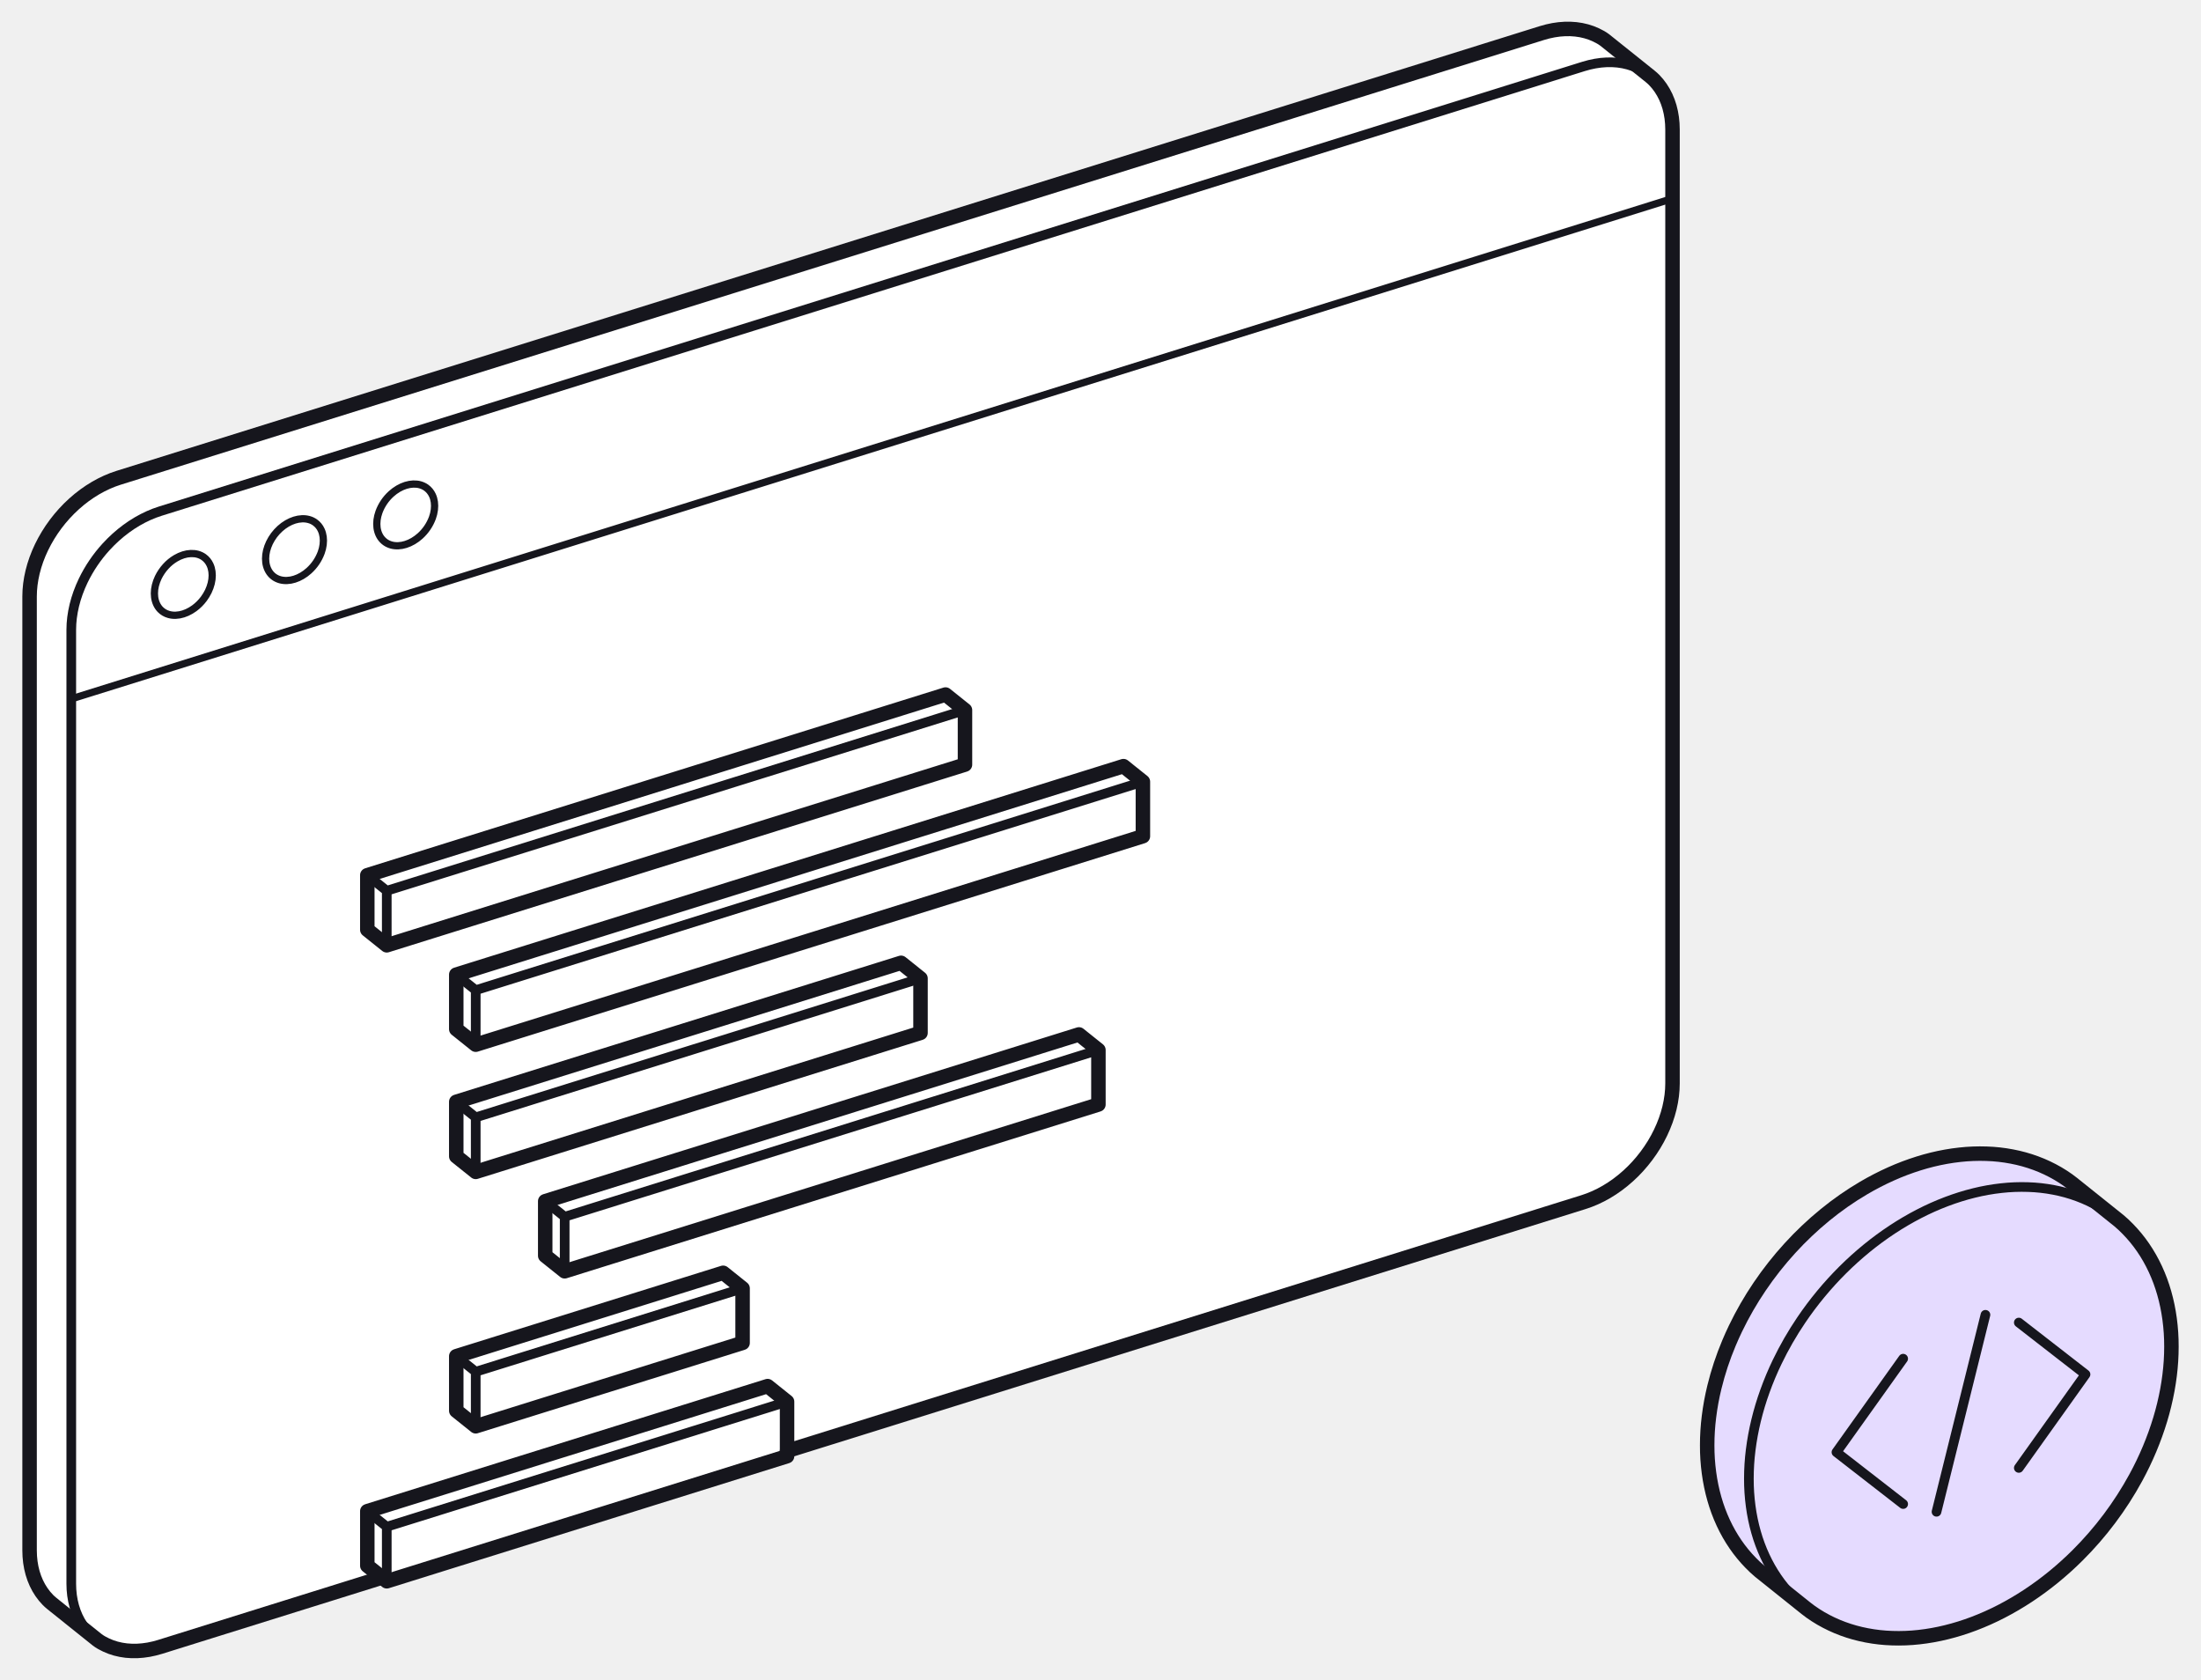
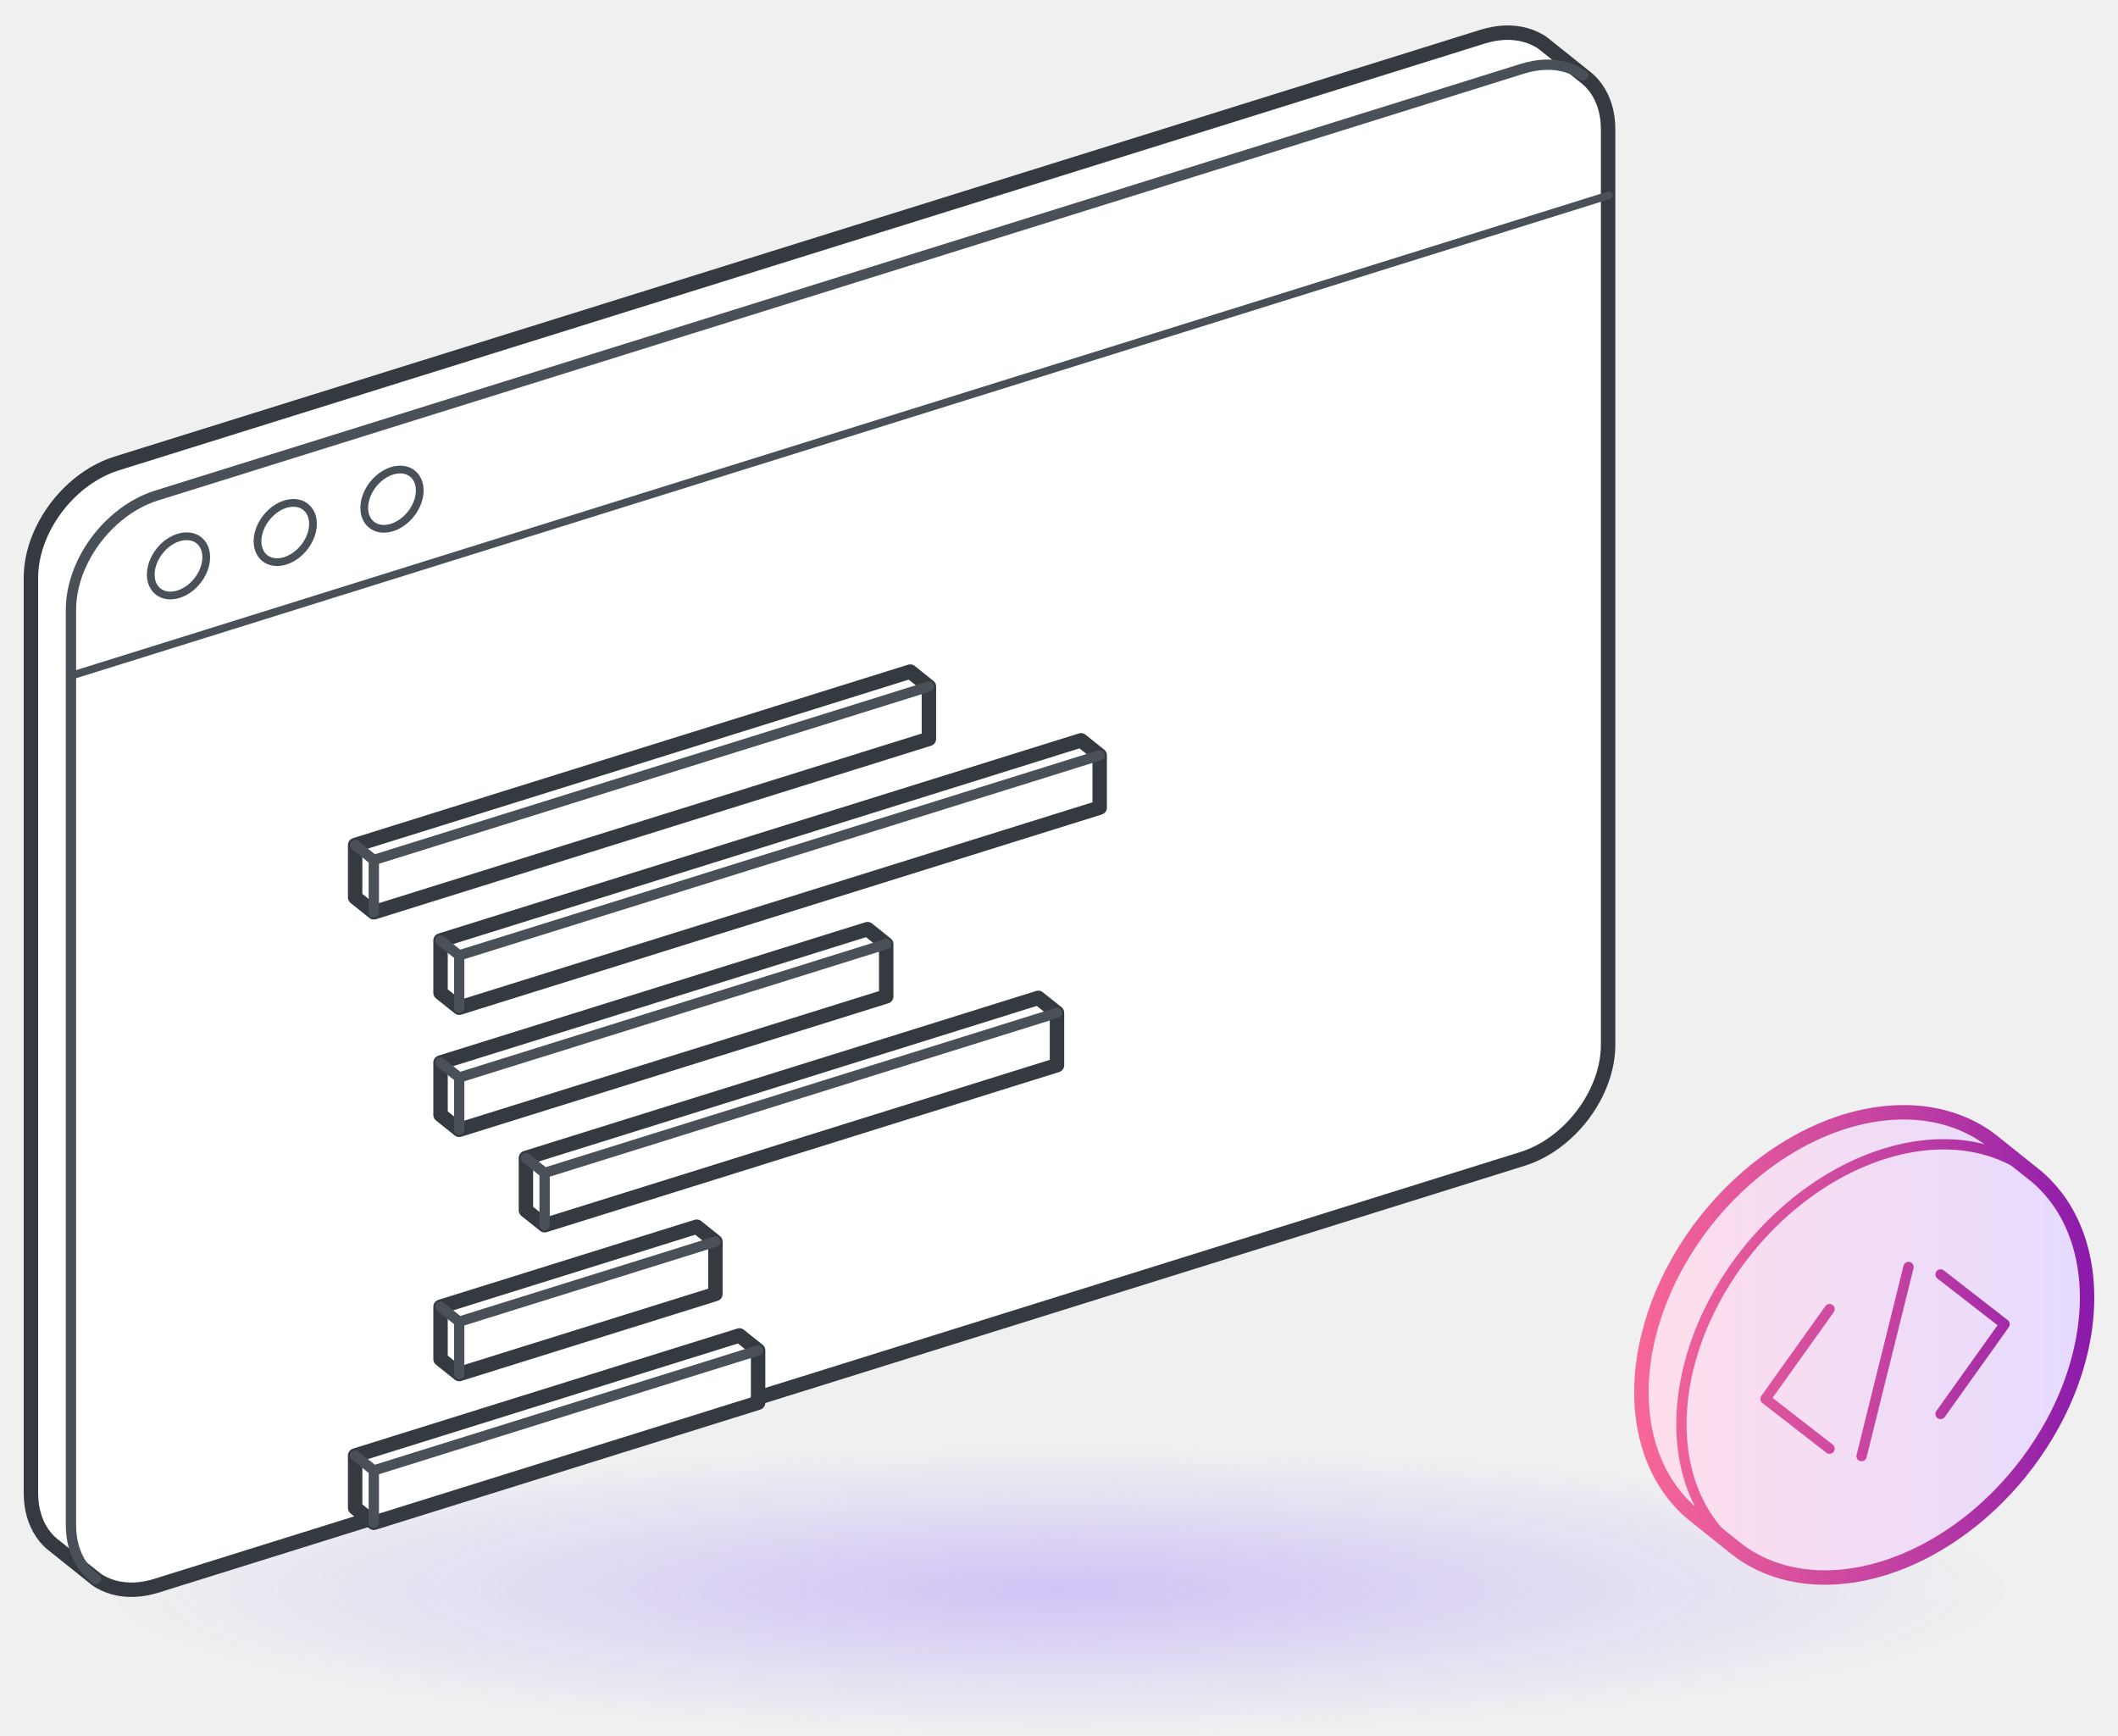
- <svg xmlns="http://www.w3.org/2000/svg" width="228" height="174" viewBox="46.556 23.696 326.887 249.607">
-   <style>path{fill:none;stroke:#16161d;stroke-linejoin:round;stroke-linecap:round}[data-line-role=outline]{stroke-width:2.152}[data-line-role=edge]{stroke-width:1.435}[data-line-role=texture]{stroke-width:.717}[data-line-role=axis]{stroke-width:1.076;stroke-linecap:butt;stroke-dasharray:7.173 2.869 1.435 2.869}[data-fill]{fill:#fff;stroke:none}</style>
-   <path d="m331.55 196.57 2.05-.57 2.05-.43 2.02-.3 2.01-.15h1.96l1.92.14 1.88.28 1.81.42 1.74.56 1.67.71 1.59.83 1.5.97 1.4 1.09 6.2 4.96 1.3 1.21 1.2 1.33 1.08 1.44.97 1.55.85 1.65.72 1.74.6 1.82.47 1.89.33 1.97.2 2.02.07 2.08-.07 2.12-.2 2.15-.33 2.17-.47 2.19-.6 2.2-.72 2.19-.85 2.17-.97 2.16-1.08 2.12-1.2 2.07-1.3 2.03-1.41 1.97-1.49 1.91-1.59 1.82-1.67 1.75-1.75 1.65-1.81 1.56-1.87 1.45-1.92 1.34-1.97 1.22-2 1.1-2.03.98-2.04.84-2.06.71-2.05.57-2.04.44-2.03.29-2 .15h-1.97l-1.92-.14-1.87-.28-1.81-.42-1.75-.56-1.67-.7-1.59-.84-1.5-.96-1.4-1.1-6.2-4.95-1.3-1.22-1.2-1.33-1.08-1.44-.97-1.55-.85-1.65-.72-1.73-.6-1.82-.46-1.9-.34-1.97-.2-2.02-.07-2.08.07-2.12.2-2.15.34-2.17.46-2.19.6-2.19.72-2.19.85-2.18.97-2.15 1.08-2.12 1.2-2.08 1.3-2.03 1.41-1.97 1.5-1.9 1.59-1.83 1.67-1.75 1.74-1.65 1.81-1.55 1.87-1.45 1.93-1.34 1.96-1.23 2-1.1 2.03-.97 2.05-.85Z" data-fill="badge" style="fill:#e5dbff" />
+ <svg xmlns="http://www.w3.org/2000/svg" width="205" height="168" viewBox="46.072 23.212 327.856 268.132">
+   <style>path{fill:none;stroke:#495057;stroke-linejoin:round;stroke-linecap:round}[data-line-role=outline]{stroke:#343a40;stroke-width:2.234}[data-item=badge] path{stroke:url(#accent-ink)}[data-line-role=edge]{stroke-width:1.596}[data-line-role=texture]{stroke-width:.798}[data-line-role=axis]{stroke-width:1.197;stroke-linecap:butt;stroke-dasharray:7.98 3.192 1.596 3.192}[data-fill]{fill:#fff;stroke:none}</style>
+   <defs>
+     <linearGradient id="accent-ink" x1="300.154" x2="369.14" y1="0" y2="0" gradientUnits="userSpaceOnUse">
+       <stop offset="0%" stop-color="#f76698" />
+       <stop offset="60%" stop-color="#c03fa2" />
+       <stop offset="100%" stop-color="#8c1bab" />
+     </linearGradient>
+     <linearGradient id="accent-fill" x1="300.154" x2="369.14" y1="0" y2="0" gradientUnits="userSpaceOnUse">
+       <stop offset="0%" stop-color="#ffdeeb" />
+       <stop offset="100%" stop-color="#e5dbff" />
+     </linearGradient>
+     <radialGradient id="glow">
+       <stop offset="0%" stop-color="#b197fc" stop-opacity=".5" />
+       <stop offset="100%" stop-color="#b197fc" stop-opacity="0" />
+     </radialGradient>
+   </defs>
+   <ellipse cx="210" cy="269" fill="url(#glow)" rx="146.409" ry="22.344" />
+   <path d="m331.55 196.57 2.05-.57 2.05-.43 2.02-.3 2.01-.15h1.96l1.92.14 1.88.28 1.81.42 1.74.56 1.67.71 1.59.83 1.5.97 1.4 1.09 6.2 4.96 1.3 1.21 1.2 1.33 1.08 1.44.97 1.55.85 1.65.72 1.74.6 1.82.47 1.89.33 1.97.2 2.02.07 2.08-.07 2.12-.2 2.15-.33 2.17-.47 2.19-.6 2.2-.72 2.19-.85 2.17-.97 2.16-1.08 2.12-1.2 2.07-1.3 2.03-1.41 1.97-1.49 1.91-1.59 1.82-1.67 1.75-1.75 1.65-1.81 1.56-1.87 1.45-1.92 1.34-1.97 1.22-2 1.1-2.03.98-2.04.84-2.06.71-2.05.57-2.04.44-2.03.29-2 .15h-1.97l-1.92-.14-1.87-.28-1.81-.42-1.75-.56-1.67-.7-1.59-.84-1.5-.96-1.4-1.1-6.2-4.95-1.3-1.22-1.2-1.33-1.08-1.44-.97-1.55-.85-1.65-.72-1.73-.6-1.82-.46-1.9-.34-1.97-.2-2.02-.07-2.08.07-2.12.2-2.15.34-2.17.46-2.19.6-2.19.72-2.19.85-2.18.97-2.15 1.08-2.12 1.2-2.08 1.3-2.03 1.41-1.97 1.5-1.9 1.59-1.83 1.67-1.75 1.74-1.65 1.81-1.55 1.87-1.45 1.93-1.34 1.96-1.23 2-1.1 2.03-.97 2.05-.85Z" data-fill="badge" style="fill:url(#accent-fill)" />
  <path fill="none" d="m70.27 268.39-1.72.42-1.7.19-1.63-.06-1.56-.29-1.43-.53-1.3-.76-6.2-4.96-1.14-.97-.96-1.17-.76-1.34-.56-1.5-.34-1.63-.11-1.73V112.32l.11-1.8.34-1.83.56-1.85.76-1.82.96-1.77 1.14-1.68 1.3-1.58 1.44-1.43 1.55-1.26 1.64-1.08 1.69-.87 1.73-.66 211.51-66.08 1.72-.42 1.7-.19 1.63.06 1.56.29 1.43.53 1.3.76 6.2 4.96 1.14.97.96 1.17.76 1.34.56 1.5.34 1.63.11 1.73v141.74l-.11 1.8-.34 1.83-.56 1.85-.76 1.82-.96 1.77-1.14 1.68-1.3 1.58-1.44 1.43-1.55 1.26-1.64 1.08-1.69.87-1.73.66Z" data-fill="window" />
  <path fill="none" d="m101.05 153.74 85.92-26.85 2.89 2.32v8.1l-85.92 26.84-2.89-2.31Zm13.21 14.77 99.15-30.98 2.89 2.31v8.1l-99.14 30.98-2.9-2.31Zm0 18.9 66.1-20.65 2.89 2.31v8.1l-66.09 20.65-2.9-2.31Zm13.22 14.77 79.32-24.79 2.89 2.32v8.1l-79.31 24.78-2.9-2.31Zm-13.22 23.02 39.66-12.39 2.89 2.32v8.1l-39.65 12.39-2.9-2.32Zm-13.21 23.03 59.48-18.58 2.89 2.31v8.1l-59.48 18.59-2.89-2.32Z" data-covers="window" data-fill="code" />
  <g data-item="window">
    <path fill="none" d="m163.423 239.288 118.358-36.979a16 16 0 0 0 1.726-.655 18 18 0 0 0 1.696-.874 19 19 0 0 0 1.637-1.079 20.4 20.4 0 0 0 2.989-2.696 21.3 21.3 0 0 0 2.44-3.254c.349-.573.675-1.175.96-1.769s.547-1.217.765-1.822.409-1.241.556-1.846a17 17 0 0 0 .337-1.837 15 15 0 0 0 .113-1.798V42.935c0-.577-.039-1.177-.113-1.726a12 12 0 0 0-.337-1.627 10.4 10.4 0 0 0-.556-1.498 9.4 9.4 0 0 0-.765-1.345 8.7 8.7 0 0 0-.96-1.168c-.35-.356-.752-.657-1.14-.971a1430 1430 0 0 0-6.196-4.958c-.399-.304-.846-.544-1.3-.758a9 9 0 0 0-1.437-.532 10 10 0 0 0-1.551-.296 11 11 0 0 0-1.638-.056c-.546.021-1.135.085-1.695.185s-1.16.248-1.726.424L64.079 94.691q-.881.277-1.725.655a18 18 0 0 0-1.696.874 19 19 0 0 0-1.638 1.079c-.527.387-1.056.819-1.551 1.266a21.1 21.1 0 0 0-4.838 6.453 20 20 0 0 0-.765 1.822 18 18 0 0 0-.556 1.846 17 17 0 0 0-.337 1.837 15 15 0 0 0-.113 1.798v141.744c0 .577.039 1.177.113 1.726s.191 1.115.337 1.627.339 1.03.556 1.498.48.929.765 1.345.611.812.961 1.168.752.657 1.14.971 5.796 4.654 6.195 4.958.846.544 1.3.758.945.396 1.438.532 1.027.238 1.55.296 1.092.077 1.638.056a13 13 0 0 0 1.696-.185c.56-.1 1.159-.249 1.725-.424s21.979-6.867 32.968-10.3" data-line-role="outline" />
    <path fill="none" d="M291.129 34.6c-.433-.253-.846-.544-1.3-.758a9 9 0 0 0-1.438-.532 10 10 0 0 0-1.551-.297 11 11 0 0 0-1.637-.056c-.546.021-1.136.086-1.696.186s-1.161.247-1.726.423L70.274 99.648q-.881.277-1.725.655a18 18 0 0 0-1.696.874 19 19 0 0 0-1.638 1.079c-.527.387-1.055.819-1.55 1.266s-.982.931-1.438 1.43a21 21 0 0 0-3.401 5.023 20 20 0 0 0-.765 1.822 18 18 0 0 0-.556 1.846 17 17 0 0 0-.337 1.837 15 15 0 0 0-.113 1.798v141.744c0 .577.039 1.177.113 1.726s.191 1.115.337 1.627.339 1.03.556 1.498.48.929.765 1.345.611.812.961 1.168.76.648 1.14.972" data-line-role="edge" />
-     <path fill="none" d="m57.179 127.502 237.945-74.343M73.703 106.14c-.184.057-.378.13-.561.212s-.373.18-.551.285a6.3 6.3 0 0 0-1.503 1.226 7 7 0 0 0-1.106 1.633 6.3 6.3 0 0 0-.429 1.192 5 5 0 0 0-.146 1.181c0 .187.012.382.036.561s.062.363.11.529.11.335.181.487.155.302.248.437q.14.204.312.38a2.8 2.8 0 0 0 1.261.735 3.3 3.3 0 0 0 1.036.114 4.2 4.2 0 0 0 1.112-.198c.184-.057.378-.131.561-.213a6 6 0 0 0 1.083-.634 6.7 6.7 0 0 0 1.394-1.387 7 7 0 0 0 .683-1.122 6.3 6.3 0 0 0 .429-1.192c.048-.197.085-.403.109-.597s.037-.396.037-.584-.013-.384-.037-.562a4 4 0 0 0-.109-.528 3.4 3.4 0 0 0-.181-.487 2.86 2.86 0 0 0-.931-1.133 2.7 2.7 0 0 0-.423-.246 3 3 0 0 0-.971-.269 4 4 0 0 0-.532-.018 4.2 4.2 0 0 0-1.112.198m16.524-5.163a5 5 0 0 0-.561.213 6 6 0 0 0-.551.284 6.3 6.3 0 0 0-1.036.762 7 7 0 0 0-.89.975 7 7 0 0 0-.683 1.122 6.3 6.3 0 0 0-.429 1.192 5 5 0 0 0-.146 1.182c0 .187.012.383.036.561s.062.362.11.528.11.335.181.487.155.302.248.437q.14.204.312.38a2.7 2.7 0 0 0 .794.562 3 3 0 0 0 .971.269c.17.019.355.025.532.018a4.2 4.2 0 0 0 1.112-.197c.184-.057.378-.131.561-.213s.373-.179.551-.284a6.3 6.3 0 0 0 1.036-.762 6.8 6.8 0 0 0 1.821-2.69 5.3 5.3 0 0 0 .29-1.197c.024-.194.037-.397.037-.584s-.013-.383-.037-.561a4 4 0 0 0-.109-.529 3.4 3.4 0 0 0-.181-.487 2.85 2.85 0 0 0-.931-1.132 2.8 2.8 0 0 0-.89-.419 3.3 3.3 0 0 0-1.036-.115 4.2 4.2 0 0 0-1.112.198m16.524-5.163a5 5 0 0 0-.561.213 6 6 0 0 0-.551.284 6.3 6.3 0 0 0-1.036.762 6.8 6.8 0 0 0-1.821 2.69 6 6 0 0 0-.181.6 5 5 0 0 0-.146 1.181c0 .187.012.382.036.561s.062.363.11.529.11.335.181.487.155.302.248.437a2.9 2.9 0 0 0 .683.695q.2.142.423.246a3 3 0 0 0 .971.27c.17.019.355.025.532.018a4.2 4.2 0 0 0 1.112-.198c.184-.057.378-.131.561-.213s.373-.179.551-.284a6.3 6.3 0 0 0 1.036-.762 6.8 6.8 0 0 0 1.821-2.69 5.3 5.3 0 0 0 .29-1.197c.024-.194.037-.397.037-.584s-.013-.383-.037-.561a4 4 0 0 0-.109-.528 3.4 3.4 0 0 0-.181-.487 2.85 2.85 0 0 0-.931-1.133 2.7 2.7 0 0 0-.423-.246 3 3 0 0 0-.971-.269c-.17-.019-.355-.026-.532-.019a4 4 0 0 0-.551.061c-.182.032-.377.08-.561.137" data-line-role="detail" style="stroke-width:1.076" />
+     <path fill="none" d="m57.179 127.502 237.945-74.343M73.703 106.14c-.184.057-.378.13-.561.212s-.373.18-.551.285a6.3 6.3 0 0 0-1.503 1.226 7 7 0 0 0-1.106 1.633 6.3 6.3 0 0 0-.429 1.192 5 5 0 0 0-.146 1.181c0 .187.012.382.036.561s.062.363.11.529.11.335.181.487.155.302.248.437q.14.204.312.38a2.8 2.8 0 0 0 1.261.735 3.3 3.3 0 0 0 1.036.114 4.2 4.2 0 0 0 1.112-.198c.184-.057.378-.131.561-.213a6 6 0 0 0 1.083-.634 6.7 6.7 0 0 0 1.394-1.387 7 7 0 0 0 .683-1.122 6.3 6.3 0 0 0 .429-1.192c.048-.197.085-.403.109-.597s.037-.396.037-.584-.013-.384-.037-.562a4 4 0 0 0-.109-.528 3.4 3.4 0 0 0-.181-.487 2.86 2.86 0 0 0-.931-1.133 2.7 2.7 0 0 0-.423-.246 3 3 0 0 0-.971-.269 4 4 0 0 0-.532-.018 4.2 4.2 0 0 0-1.112.198m16.524-5.163a5 5 0 0 0-.561.213 6 6 0 0 0-.551.284 6.3 6.3 0 0 0-1.036.762 7 7 0 0 0-.89.975 7 7 0 0 0-.683 1.122 6.3 6.3 0 0 0-.429 1.192 5 5 0 0 0-.146 1.182c0 .187.012.383.036.561s.062.362.11.528.11.335.181.487.155.302.248.437q.14.204.312.38a2.7 2.7 0 0 0 .794.562 3 3 0 0 0 .971.269c.17.019.355.025.532.018a4.2 4.2 0 0 0 1.112-.197c.184-.057.378-.131.561-.213s.373-.179.551-.284a6.3 6.3 0 0 0 1.036-.762 6.8 6.8 0 0 0 1.821-2.69 5.3 5.3 0 0 0 .29-1.197c.024-.194.037-.397.037-.584s-.013-.383-.037-.561a4 4 0 0 0-.109-.529 3.4 3.4 0 0 0-.181-.487 2.85 2.85 0 0 0-.931-1.132 2.8 2.8 0 0 0-.89-.419 3.3 3.3 0 0 0-1.036-.115 4.2 4.2 0 0 0-1.112.198m16.524-5.163a5 5 0 0 0-.561.213 6 6 0 0 0-.551.284 6.3 6.3 0 0 0-1.036.762 6.8 6.8 0 0 0-1.821 2.69 6 6 0 0 0-.181.6 5 5 0 0 0-.146 1.181c0 .187.012.382.036.561s.062.363.11.529.11.335.181.487.155.302.248.437a2.9 2.9 0 0 0 .683.695q.2.142.423.246a3 3 0 0 0 .971.27c.17.019.355.025.532.018a4.2 4.2 0 0 0 1.112-.198c.184-.057.378-.131.561-.213s.373-.179.551-.284a6.3 6.3 0 0 0 1.036-.762 6.8 6.8 0 0 0 1.821-2.69 5.3 5.3 0 0 0 .29-1.197c.024-.194.037-.397.037-.584s-.013-.383-.037-.561a4 4 0 0 0-.109-.528 3.4 3.4 0 0 0-.181-.487 2.85 2.85 0 0 0-.931-1.133 2.7 2.7 0 0 0-.423-.246 3 3 0 0 0-.971-.269c-.17-.019-.355-.026-.532-.019a4 4 0 0 0-.551.061c-.182.032-.377.08-.561.137" data-line-role="detail" style="stroke-width:1.197" />
  </g>
  <g data-item="code">
    <path fill="none" d="m189.862 137.305-85.925 26.846-2.891-2.313v-8.1l85.925-26.846 2.891 2.314zm26.438 10.639-99.144 30.976-2.891-2.313v-8.1l99.144-30.976 2.891 2.314zm-33.048 29.225-66.096 20.65-2.891-2.313v-8.1l66.096-20.65 2.891 2.313zm26.438 10.639-79.315 24.78-2.891-2.313v-8.1l79.315-24.78 2.891 2.313zm-52.876 35.419-39.658 12.391-2.891-2.314v-8.099l39.658-12.391 2.891 2.314zm6.609 16.835-59.486 18.585-2.891-2.313v-8.1l59.486-18.585 2.891 2.313z" data-line-role="outline" />
    <path fill="none" d="M103.937 164.151v-8.099l85.925-26.846m-88.816 24.532 2.891 2.314m13.219 22.868v-8.099l99.144-30.976m-102.035 28.662 2.891 2.314m0 26.998v-8.099l66.096-20.651m-68.987 18.337 2.891 2.314m13.219 22.868v-8.099l79.315-24.781m-82.206 22.467 2.891 2.314m-13.219 31.129v-8.1l39.658-12.39m-42.549 10.077 2.891 2.313m-13.219 31.129v-8.1l59.486-18.585m-62.377 16.272 2.891 2.313" data-line-role="edge" />
  </g>
  <g data-item="badge">
    <path fill="none" d="M331.549 196.571a33 33 0 0 1 4.098-1.006 31 31 0 0 1 2.027-.291 27.4 27.4 0 0 1 3.967-.154 24 24 0 0 1 3.794.419 22 22 0 0 1 3.557.986 21 21 0 0 1 3.258 1.535q.771.45 1.499.966c.484.343.941.723 1.405 1.092s5.736 4.58 6.195 4.957.887.791 1.303 1.215a20.5 20.5 0 0 1 2.282 2.774c.341.496.667 1.019.968 1.548s.588 1.086.848 1.646a24 24 0 0 1 1.32 3.559c.176.614.335 1.259.467 1.897s.247 1.307.335 1.966a30 30 0 0 1 .268 4.1 34 34 0 0 1-.268 4.269 38 38 0 0 1-.335 2.175 41 41 0 0 1-1.063 4.383 45 45 0 0 1-1.572 4.365 46 46 0 0 1-2.053 4.274 50.2 50.2 0 0 1-8.662 11.552 49 49 0 0 1-3.557 3.208 47 47 0 0 1-3.794 2.79 44 44 0 0 1-3.966 2.325 39 39 0 0 1-4.072 1.819 35 35 0 0 1-4.107 1.283 31 31 0 0 1-4.071.725 27.4 27.4 0 0 1-3.967.154 24 24 0 0 1-3.794-.419 22 22 0 0 1-3.557-.986 21 21 0 0 1-3.258-1.535q-.771-.45-1.499-.966c-.484-.343-.941-.723-1.405-1.092s-5.737-4.581-6.195-4.958-.887-.79-1.303-1.214a20.5 20.5 0 0 1-2.282-2.774 22 22 0 0 1-1.816-3.194 24 24 0 0 1-1.32-3.559 26 26 0 0 1-.467-1.897 28 28 0 0 1-.335-1.966 30 30 0 0 1-.268-4.101 34 34 0 0 1 .268-4.268 38 38 0 0 1 .802-4.364 43 43 0 0 1 2.168-6.56 46 46 0 0 1 .968-2.152 49 49 0 0 1 3.585-6.229 50 50 0 0 1 4.492-5.7 49 49 0 0 1 5.226-4.952 45.4 45.4 0 0 1 5.761-4.014 43 43 0 0 1 2-1.101 40 40 0 0 1 2.027-.975 37 37 0 0 1 4.098-1.555" data-line-role="outline" />
    <path fill="none" d="M314.14 262.104c-.434-.405-.887-.791-1.303-1.215a20.5 20.5 0 0 1-2.282-2.774 22 22 0 0 1-.968-1.548 23 23 0 0 1-.848-1.646 24 24 0 0 1-1.32-3.559 26 26 0 0 1-.467-1.897 28 28 0 0 1-.334-1.966 30 30 0 0 1-.269-4.1 34 34 0 0 1 .269-4.269 39 39 0 0 1 .801-4.364 42 42 0 0 1 1.32-4.383 45 45 0 0 1 1.816-4.329 49 49 0 0 1 3.585-6.229 50 50 0 0 1 2.904-3.873 50 50 0 0 1 3.258-3.571 49 49 0 0 1 3.557-3.208 47 47 0 0 1 3.794-2.79 44 44 0 0 1 3.967-2.325 39 39 0 0 1 4.071-1.819 37 37 0 0 1 2.054-.711 34 34 0 0 1 2.053-.573 31 31 0 0 1 4.072-.724 27.4 27.4 0 0 1 3.966-.154 24 24 0 0 1 3.794.419 22 22 0 0 1 3.557.986 21 21 0 0 1 3.258 1.535q.773.45 1.5.966c.484.343.936.728 1.404 1.092m-32.073 20.499-9.914 13.897 9.914 7.702m17.185-26.968 9.914 7.701-9.914 13.898m-4.957-22.751-7.271 29.271" data-line-role="edge" />
  </g>
</svg>
